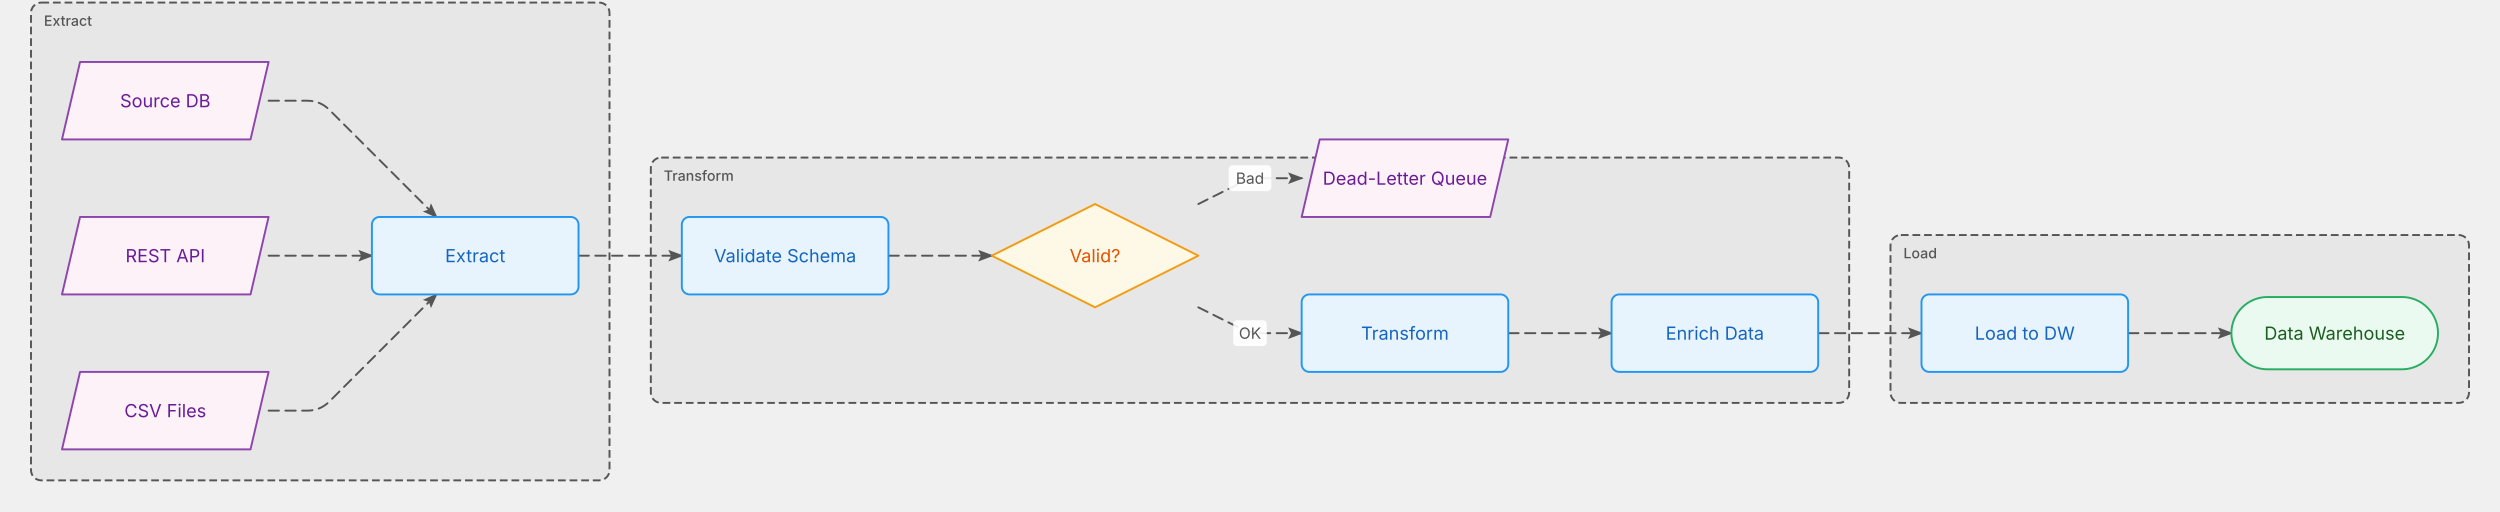
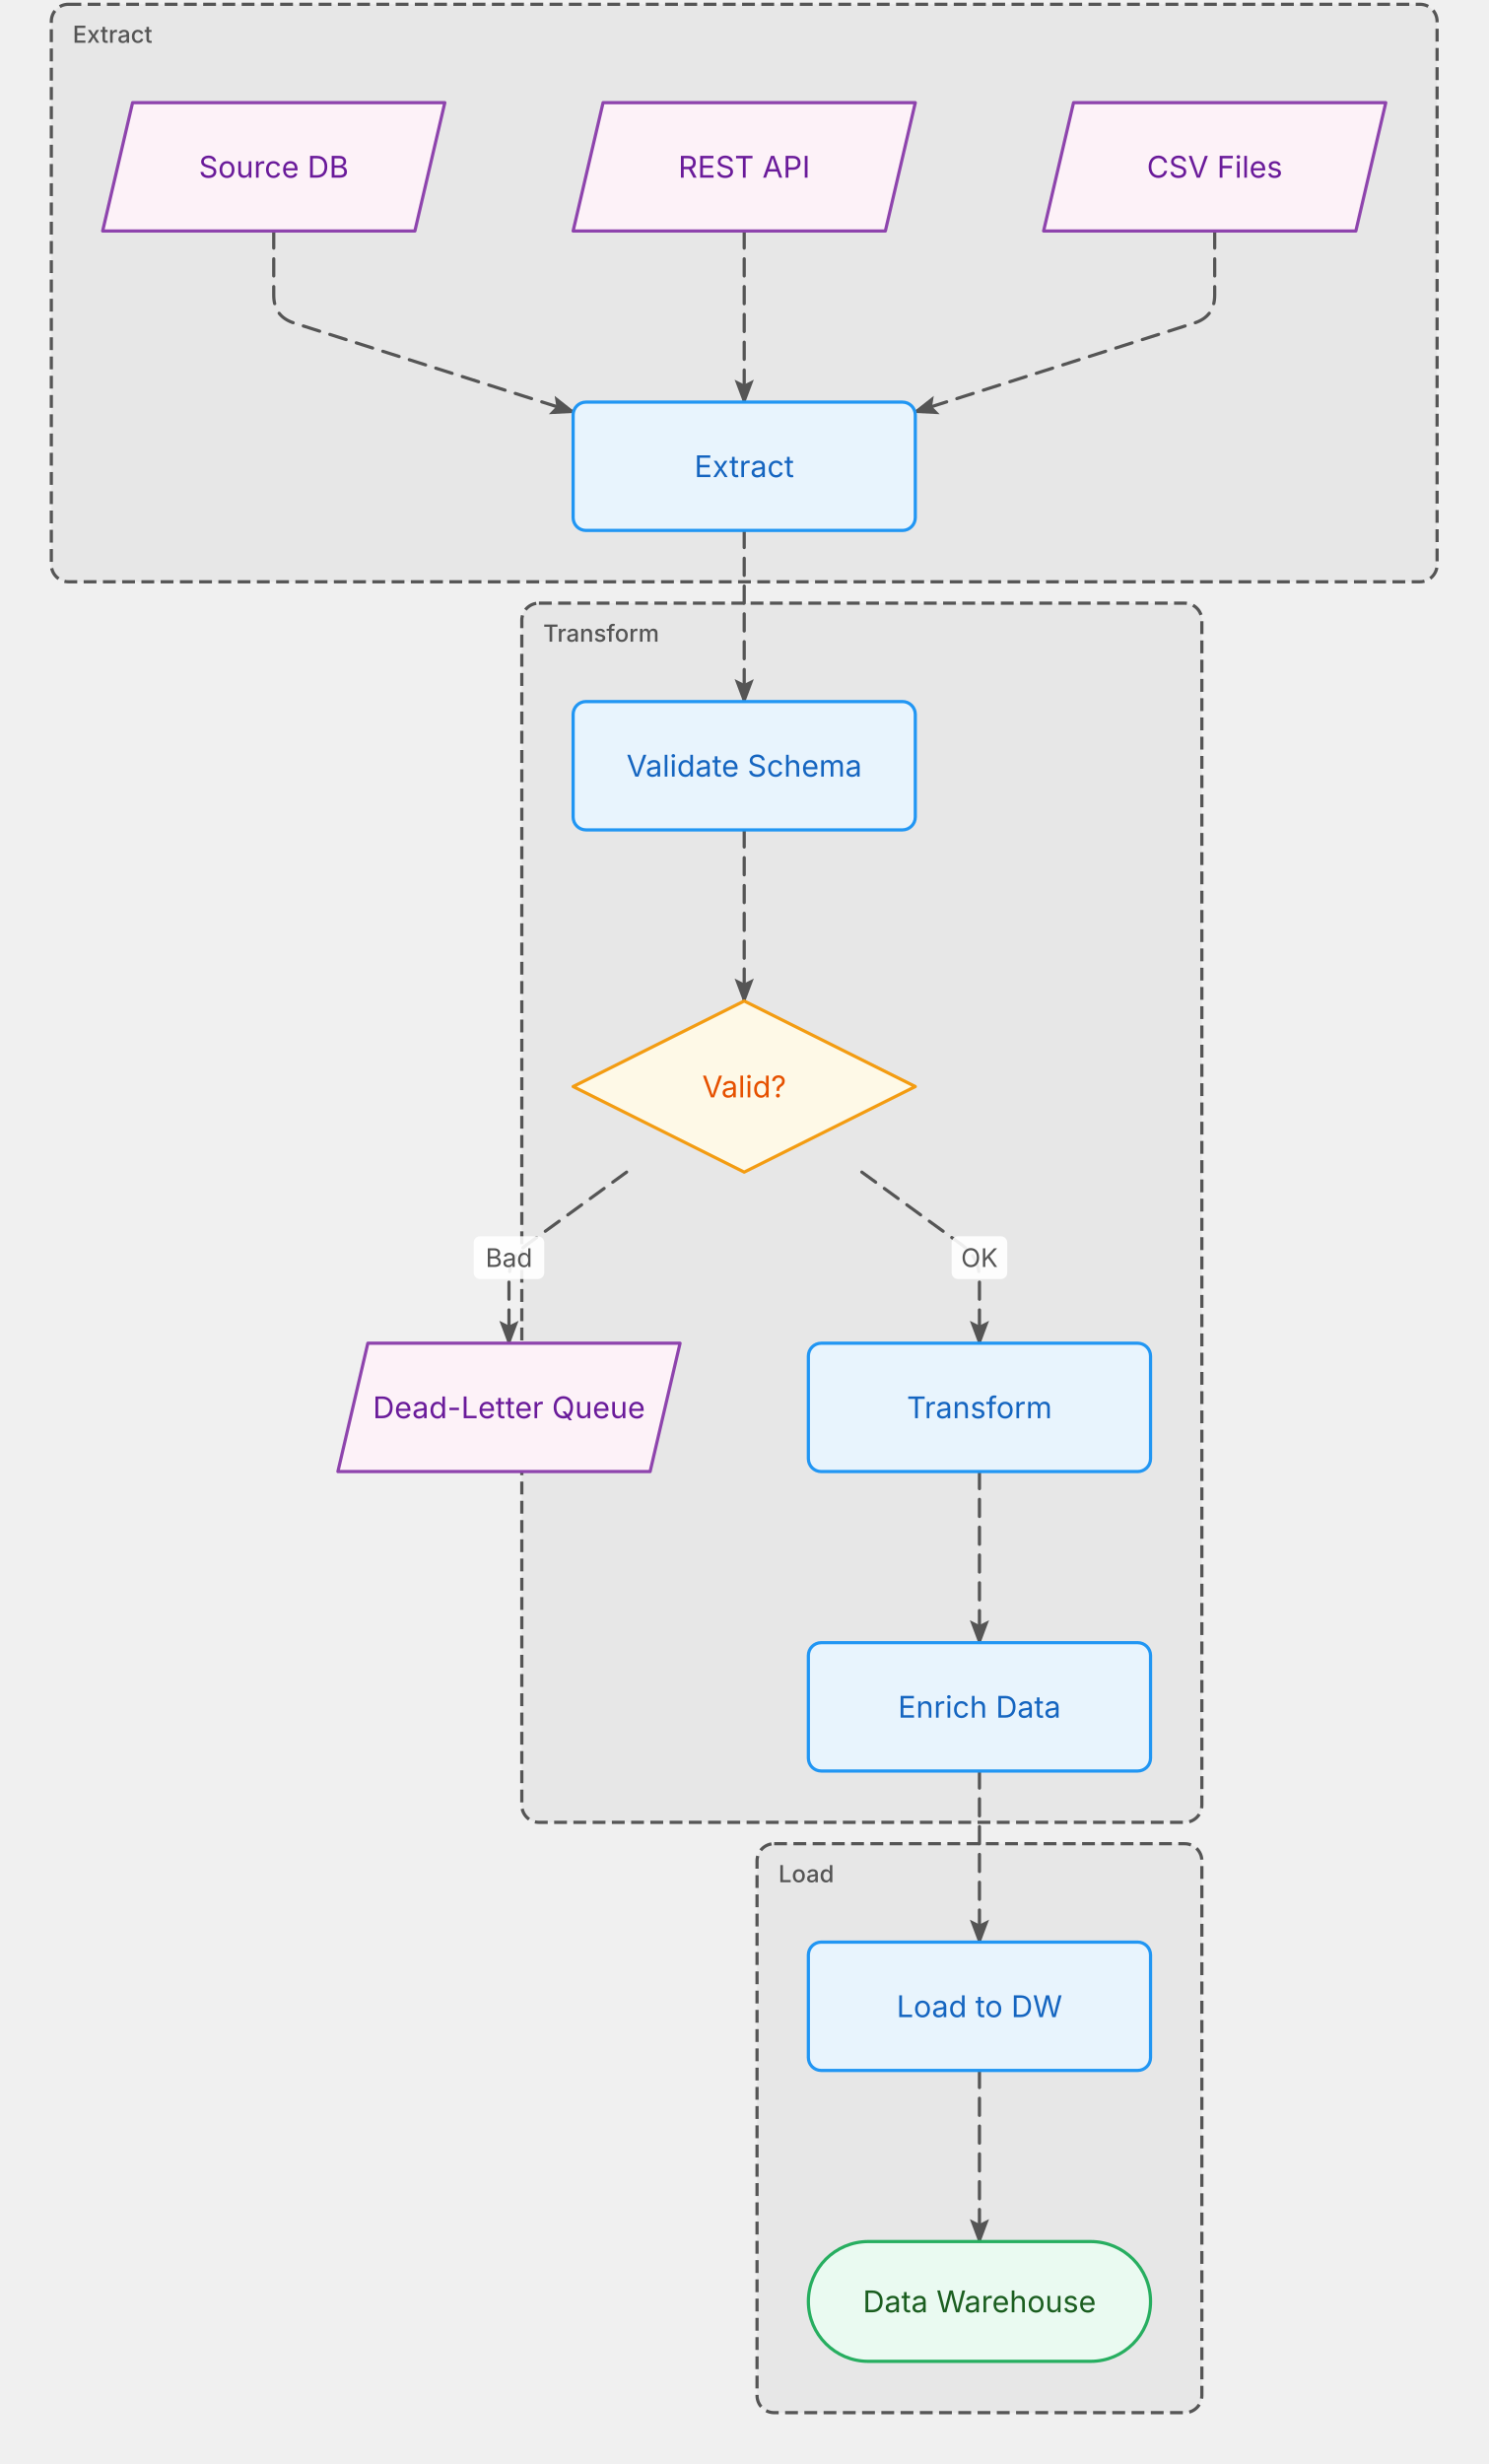
- <svg xmlns="http://www.w3.org/2000/svg" width="1936" height="396" viewBox="-28 -28 1936 396">
+ <svg xmlns="http://www.w3.org/2000/svg" width="696" height="1152" viewBox="-28 -28 696 1152">
  <defs>
    <marker id="arrowhead" markerWidth="8" markerHeight="6" refX="7" refY="3" orient="auto" markerUnits="strokeWidth">
      <polygon points="0 0, 8 3, 0 6, 1.5 3" fill="#555555" />
    </marker>
    <style>
      @keyframes ai-fc-flow { to { stroke-dashoffset: -26; } }
      .ai-fc-edge { animation: ai-fc-flow 1.2s linear infinite; }
    </style>
  </defs>
  <g class="flowchart">
    <g class="group" data-id="extract_grp">
-       <rect x="-4" y="-26" width="448" height="370" rx="8" fill="rgba(85,85,85,0.06)" stroke="#555555" stroke-width="1.5" stroke-dasharray="6 3" />
+       <rect x="-4" y="-26" width="648" height="270" rx="8" fill="rgba(85,85,85,0.06)" stroke="#555555" stroke-width="1.5" stroke-dasharray="6 3" />
      <text x="6" y="-8" font-family="Inter, system-ui, -apple-system, sans-serif" font-size="11" fill="#555555" font-weight="500">Extract</text>
    </g>
    <g class="group" data-id="transform_grp">
-       <rect x="476" y="94" width="928" height="190" rx="8" fill="rgba(85,85,85,0.06)" stroke="#555555" stroke-width="1.5" stroke-dasharray="6 3" />
-       <text x="486" y="112" font-family="Inter, system-ui, -apple-system, sans-serif" font-size="11" fill="#555555" font-weight="500">Transform</text>
+       <rect x="216" y="254" width="318" height="570" rx="8" fill="rgba(85,85,85,0.06)" stroke="#555555" stroke-width="1.5" stroke-dasharray="6 3" />
+       <text x="226" y="272" font-family="Inter, system-ui, -apple-system, sans-serif" font-size="11" fill="#555555" font-weight="500">Transform</text>
    </g>
    <g class="group" data-id="load_grp">
-       <rect x="1436" y="154" width="448" height="130" rx="8" fill="rgba(85,85,85,0.06)" stroke="#555555" stroke-width="1.5" stroke-dasharray="6 3" />
-       <text x="1446" y="172" font-family="Inter, system-ui, -apple-system, sans-serif" font-size="11" fill="#555555" font-weight="500">Load</text>
+       <rect x="326" y="834" width="208" height="266" rx="8" fill="rgba(85,85,85,0.06)" stroke="#555555" stroke-width="1.5" stroke-dasharray="6 3" />
+       <text x="336" y="852" font-family="Inter, system-ui, -apple-system, sans-serif" font-size="11" fill="#555555" font-weight="500">Load</text>
    </g>
    <g class="edge" data-from="source_db" data-to="extract">
-       <path d="M180,50 L210,50 Q220,50 227.071,57.071 L310,140" fill="none" stroke="#555555" stroke-width="1.5" stroke-linecap="round" stroke-linejoin="round" stroke-dasharray="8 5" class="ai-fc-edge" marker-end="url(#arrowhead)" />
+       <path d="M100,80 L100,110 Q100,120 109.529,123.032 L240,164.545" fill="none" stroke="#555555" stroke-width="1.5" stroke-linecap="round" stroke-linejoin="round" stroke-dasharray="8 5" class="ai-fc-edge" marker-end="url(#arrowhead)" />
    </g>
    <g class="edge" data-from="source_api" data-to="extract">
-       <path d="M180,170 L210,170 Q220,170 230,170 L260,170" fill="none" stroke="#555555" stroke-width="1.5" stroke-linecap="round" stroke-linejoin="round" stroke-dasharray="8 5" class="ai-fc-edge" marker-end="url(#arrowhead)" />
+       <path d="M320,80 L320,110 Q320,120 320,130 L320,160" fill="none" stroke="#555555" stroke-width="1.5" stroke-linecap="round" stroke-linejoin="round" stroke-dasharray="8 5" class="ai-fc-edge" marker-end="url(#arrowhead)" />
    </g>
    <g class="edge" data-from="source_files" data-to="extract">
-       <path d="M180,290 L210,290 Q220,290 227.071,282.929 L310,200" fill="none" stroke="#555555" stroke-width="1.5" stroke-linecap="round" stroke-linejoin="round" stroke-dasharray="8 5" class="ai-fc-edge" marker-end="url(#arrowhead)" />
+       <path d="M540,80 L540,110 Q540,120 530.471,123.032 L400,164.545" fill="none" stroke="#555555" stroke-width="1.5" stroke-linecap="round" stroke-linejoin="round" stroke-dasharray="8 5" class="ai-fc-edge" marker-end="url(#arrowhead)" />
    </g>
    <g class="edge" data-from="extract" data-to="validate">
-       <path d="M420,170 L450,170 Q460,170 470,170 L500,170" fill="none" stroke="#555555" stroke-width="1.5" stroke-linecap="round" stroke-linejoin="round" stroke-dasharray="8 5" class="ai-fc-edge" marker-end="url(#arrowhead)" />
+       <path d="M320,220 L320,250 Q320,260 320,270 L320,300" fill="none" stroke="#555555" stroke-width="1.5" stroke-linecap="round" stroke-linejoin="round" stroke-dasharray="8 5" class="ai-fc-edge" marker-end="url(#arrowhead)" />
    </g>
    <g class="edge" data-from="validate" data-to="valid_check">
-       <path d="M660,170 L690,170 Q700,170 710,170 L740,170" fill="none" stroke="#555555" stroke-width="1.5" stroke-linecap="round" stroke-linejoin="round" stroke-dasharray="8 5" class="ai-fc-edge" marker-end="url(#arrowhead)" />
+       <path d="M320,360 L320,390 Q320,400 320,410 L320,440" fill="none" stroke="#555555" stroke-width="1.5" stroke-linecap="round" stroke-linejoin="round" stroke-dasharray="8 5" class="ai-fc-edge" marker-end="url(#arrowhead)" />
    </g>
    <g class="edge" data-from="valid_check" data-to="transform">
-       <path d="M900,210 L931.056,225.528 Q940,230 950,230 L980,230" fill="none" stroke="#555555" stroke-width="1.5" stroke-linecap="round" stroke-linejoin="round" stroke-dasharray="8 5" class="ai-fc-edge" marker-end="url(#arrowhead)" />
-       <rect x="927" y="220" width="26" height="20" fill="white" rx="3" opacity="0.9" />
-       <text x="940" y="230" text-anchor="middle" dominant-baseline="middle" font-family="Inter, system-ui, -apple-system, sans-serif" font-size="12" fill="#555555">OK</text>
+       <path d="M375,520 L421.913,554.118 Q430,560 430,570 L430,600" fill="none" stroke="#555555" stroke-width="1.5" stroke-linecap="round" stroke-linejoin="round" stroke-dasharray="8 5" class="ai-fc-edge" marker-end="url(#arrowhead)" />
+       <rect x="417" y="550" width="26" height="20" fill="white" rx="3" opacity="0.9" />
+       <text x="430" y="560" text-anchor="middle" dominant-baseline="middle" font-family="Inter, system-ui, -apple-system, sans-serif" font-size="12" fill="#555555">OK</text>
    </g>
    <g class="edge" data-from="valid_check" data-to="dead_letter">
-       <path d="M900,130 L931.056,114.472 Q940,110 950,110 L980,110" fill="none" stroke="#555555" stroke-width="1.5" stroke-linecap="round" stroke-linejoin="round" stroke-dasharray="8 5" class="ai-fc-edge" marker-end="url(#arrowhead)" />
-       <rect x="923.5" y="100" width="33" height="20" fill="white" rx="3" opacity="0.9" />
-       <text x="940" y="110" text-anchor="middle" dominant-baseline="middle" font-family="Inter, system-ui, -apple-system, sans-serif" font-size="12" fill="#555555">Bad</text>
+       <path d="M265,520 L218.087,554.118 Q210,560 210,570 L210,600" fill="none" stroke="#555555" stroke-width="1.5" stroke-linecap="round" stroke-linejoin="round" stroke-dasharray="8 5" class="ai-fc-edge" marker-end="url(#arrowhead)" />
+       <rect x="193.5" y="550" width="33" height="20" fill="white" rx="3" opacity="0.9" />
+       <text x="210" y="560" text-anchor="middle" dominant-baseline="middle" font-family="Inter, system-ui, -apple-system, sans-serif" font-size="12" fill="#555555">Bad</text>
    </g>
    <g class="edge" data-from="transform" data-to="enrich">
-       <path d="M1140,230 L1170,230 Q1180,230 1190,230 L1220,230" fill="none" stroke="#555555" stroke-width="1.5" stroke-linecap="round" stroke-linejoin="round" stroke-dasharray="8 5" class="ai-fc-edge" marker-end="url(#arrowhead)" />
+       <path d="M430,660 L430,690 Q430,700 430,710 L430,740" fill="none" stroke="#555555" stroke-width="1.5" stroke-linecap="round" stroke-linejoin="round" stroke-dasharray="8 5" class="ai-fc-edge" marker-end="url(#arrowhead)" />
    </g>
    <g class="edge" data-from="enrich" data-to="load">
-       <path d="M1380,230 L1410,230 Q1420,230 1430,230 L1460,230" fill="none" stroke="#555555" stroke-width="1.5" stroke-linecap="round" stroke-linejoin="round" stroke-dasharray="8 5" class="ai-fc-edge" marker-end="url(#arrowhead)" />
+       <path d="M430,800 L430,830 Q430,840 430,850 L430,880" fill="none" stroke="#555555" stroke-width="1.5" stroke-linecap="round" stroke-linejoin="round" stroke-dasharray="8 5" class="ai-fc-edge" marker-end="url(#arrowhead)" />
    </g>
    <g class="edge" data-from="load" data-to="dw">
-       <path d="M1620,230 L1650,230 Q1660,230 1670,230 L1700,230" fill="none" stroke="#555555" stroke-width="1.5" stroke-linecap="round" stroke-linejoin="round" stroke-dasharray="8 5" class="ai-fc-edge" marker-end="url(#arrowhead)" />
+       <path d="M430,940 L430,970 Q430,980 430,990 L430,1020" fill="none" stroke="#555555" stroke-width="1.5" stroke-linecap="round" stroke-linejoin="round" stroke-dasharray="8 5" class="ai-fc-edge" marker-end="url(#arrowhead)" />
    </g>
    <g class="node node-io" data-id="source_db">
      <polygon points="34,20 180,20 166,80 20,80" fill="#fdf2f8" stroke="#8e44ad" stroke-width="1.5" stroke-linejoin="round" />
      <text x="100" y="50" text-anchor="middle" dominant-baseline="middle" font-family="Inter, system-ui, -apple-system, sans-serif" font-size="14" fill="#6a1b9a">Source DB</text>
    </g>
    <g class="node node-io" data-id="source_api">
-       <polygon points="34,140 180,140 166,200 20,200" fill="#fdf2f8" stroke="#8e44ad" stroke-width="1.5" stroke-linejoin="round" />
-       <text x="100" y="170" text-anchor="middle" dominant-baseline="middle" font-family="Inter, system-ui, -apple-system, sans-serif" font-size="14" fill="#6a1b9a">REST API</text>
+       <polygon points="254,20 400,20 386,80 240,80" fill="#fdf2f8" stroke="#8e44ad" stroke-width="1.5" stroke-linejoin="round" />
+       <text x="320" y="50" text-anchor="middle" dominant-baseline="middle" font-family="Inter, system-ui, -apple-system, sans-serif" font-size="14" fill="#6a1b9a">REST API</text>
    </g>
    <g class="node node-io" data-id="source_files">
-       <polygon points="34,260 180,260 166,320 20,320" fill="#fdf2f8" stroke="#8e44ad" stroke-width="1.5" stroke-linejoin="round" />
-       <text x="100" y="290" text-anchor="middle" dominant-baseline="middle" font-family="Inter, system-ui, -apple-system, sans-serif" font-size="14" fill="#6a1b9a">CSV Files</text>
+       <polygon points="474,20 620,20 606,80 460,80" fill="#fdf2f8" stroke="#8e44ad" stroke-width="1.5" stroke-linejoin="round" />
+       <text x="540" y="50" text-anchor="middle" dominant-baseline="middle" font-family="Inter, system-ui, -apple-system, sans-serif" font-size="14" fill="#6a1b9a">CSV Files</text>
    </g>
    <g class="node node-process" data-id="extract">
-       <rect x="260" y="140" width="160" height="60" rx="6" ry="6" fill="#e8f4fd" stroke="#2196f3" stroke-width="1.5" />
-       <text x="340" y="170" text-anchor="middle" dominant-baseline="middle" font-family="Inter, system-ui, -apple-system, sans-serif" font-size="14" fill="#1565c0">Extract</text>
+       <rect x="240" y="160" width="160" height="60" rx="6" ry="6" fill="#e8f4fd" stroke="#2196f3" stroke-width="1.5" />
+       <text x="320" y="190" text-anchor="middle" dominant-baseline="middle" font-family="Inter, system-ui, -apple-system, sans-serif" font-size="14" fill="#1565c0">Extract</text>
    </g>
    <g class="node node-process" data-id="validate">
-       <rect x="500" y="140" width="160" height="60" rx="6" ry="6" fill="#e8f4fd" stroke="#2196f3" stroke-width="1.5" />
-       <text x="580" y="170" text-anchor="middle" dominant-baseline="middle" font-family="Inter, system-ui, -apple-system, sans-serif" font-size="14" fill="#1565c0">Validate Schema</text>
+       <rect x="240" y="300" width="160" height="60" rx="6" ry="6" fill="#e8f4fd" stroke="#2196f3" stroke-width="1.5" />
+       <text x="320" y="330" text-anchor="middle" dominant-baseline="middle" font-family="Inter, system-ui, -apple-system, sans-serif" font-size="14" fill="#1565c0">Validate Schema</text>
    </g>
    <g class="node node-decision" data-id="valid_check">
-       <polygon points="820,130 900,170 820,210 740,170" fill="#fef9e7" stroke="#f39c12" stroke-width="1.5" stroke-linejoin="round" />
-       <text x="820" y="170" text-anchor="middle" dominant-baseline="middle" font-family="Inter, system-ui, -apple-system, sans-serif" font-size="14" fill="#e65100">Valid?</text>
+       <polygon points="320,440 400,480 320,520 240,480" fill="#fef9e7" stroke="#f39c12" stroke-width="1.5" stroke-linejoin="round" />
+       <text x="320" y="480" text-anchor="middle" dominant-baseline="middle" font-family="Inter, system-ui, -apple-system, sans-serif" font-size="14" fill="#e65100">Valid?</text>
    </g>
    <g class="node node-io" data-id="dead_letter">
-       <polygon points="994,80 1140,80 1126,140 980,140" fill="#fdf2f8" stroke="#8e44ad" stroke-width="1.5" stroke-linejoin="round" />
-       <text x="1060" y="110" text-anchor="middle" dominant-baseline="middle" font-family="Inter, system-ui, -apple-system, sans-serif" font-size="14" fill="#6a1b9a">Dead-Letter Queue</text>
+       <polygon points="144,600 290,600 276,660 130,660" fill="#fdf2f8" stroke="#8e44ad" stroke-width="1.5" stroke-linejoin="round" />
+       <text x="210" y="630" text-anchor="middle" dominant-baseline="middle" font-family="Inter, system-ui, -apple-system, sans-serif" font-size="14" fill="#6a1b9a">Dead-Letter Queue</text>
    </g>
    <g class="node node-process" data-id="transform">
-       <rect x="980" y="200" width="160" height="60" rx="6" ry="6" fill="#e8f4fd" stroke="#2196f3" stroke-width="1.5" />
-       <text x="1060" y="230" text-anchor="middle" dominant-baseline="middle" font-family="Inter, system-ui, -apple-system, sans-serif" font-size="14" fill="#1565c0">Transform</text>
+       <rect x="350" y="600" width="160" height="60" rx="6" ry="6" fill="#e8f4fd" stroke="#2196f3" stroke-width="1.5" />
+       <text x="430" y="630" text-anchor="middle" dominant-baseline="middle" font-family="Inter, system-ui, -apple-system, sans-serif" font-size="14" fill="#1565c0">Transform</text>
    </g>
    <g class="node node-process" data-id="enrich">
-       <rect x="1220" y="200" width="160" height="60" rx="6" ry="6" fill="#e8f4fd" stroke="#2196f3" stroke-width="1.5" />
-       <text x="1300" y="230" text-anchor="middle" dominant-baseline="middle" font-family="Inter, system-ui, -apple-system, sans-serif" font-size="14" fill="#1565c0">Enrich Data</text>
+       <rect x="350" y="740" width="160" height="60" rx="6" ry="6" fill="#e8f4fd" stroke="#2196f3" stroke-width="1.5" />
+       <text x="430" y="770" text-anchor="middle" dominant-baseline="middle" font-family="Inter, system-ui, -apple-system, sans-serif" font-size="14" fill="#1565c0">Enrich Data</text>
    </g>
    <g class="node node-process" data-id="load">
-       <rect x="1460" y="200" width="160" height="60" rx="6" ry="6" fill="#e8f4fd" stroke="#2196f3" stroke-width="1.5" />
-       <text x="1540" y="230" text-anchor="middle" dominant-baseline="middle" font-family="Inter, system-ui, -apple-system, sans-serif" font-size="14" fill="#1565c0">Load to DW</text>
+       <rect x="350" y="880" width="160" height="60" rx="6" ry="6" fill="#e8f4fd" stroke="#2196f3" stroke-width="1.5" />
+       <text x="430" y="910" text-anchor="middle" dominant-baseline="middle" font-family="Inter, system-ui, -apple-system, sans-serif" font-size="14" fill="#1565c0">Load to DW</text>
    </g>
    <g class="node node-terminal" data-id="dw">
-       <rect x="1700" y="202" width="160" height="56" rx="28" ry="28" fill="#eafaf1" stroke="#27ae60" stroke-width="1.5" />
-       <text x="1780" y="230" text-anchor="middle" dominant-baseline="middle" font-family="Inter, system-ui, -apple-system, sans-serif" font-size="14" fill="#1b5e20">Data Warehouse</text>
+       <rect x="350" y="1020" width="160" height="56" rx="28" ry="28" fill="#eafaf1" stroke="#27ae60" stroke-width="1.5" />
+       <text x="430" y="1048" text-anchor="middle" dominant-baseline="middle" font-family="Inter, system-ui, -apple-system, sans-serif" font-size="14" fill="#1b5e20">Data Warehouse</text>
    </g>
  </g>
</svg>
